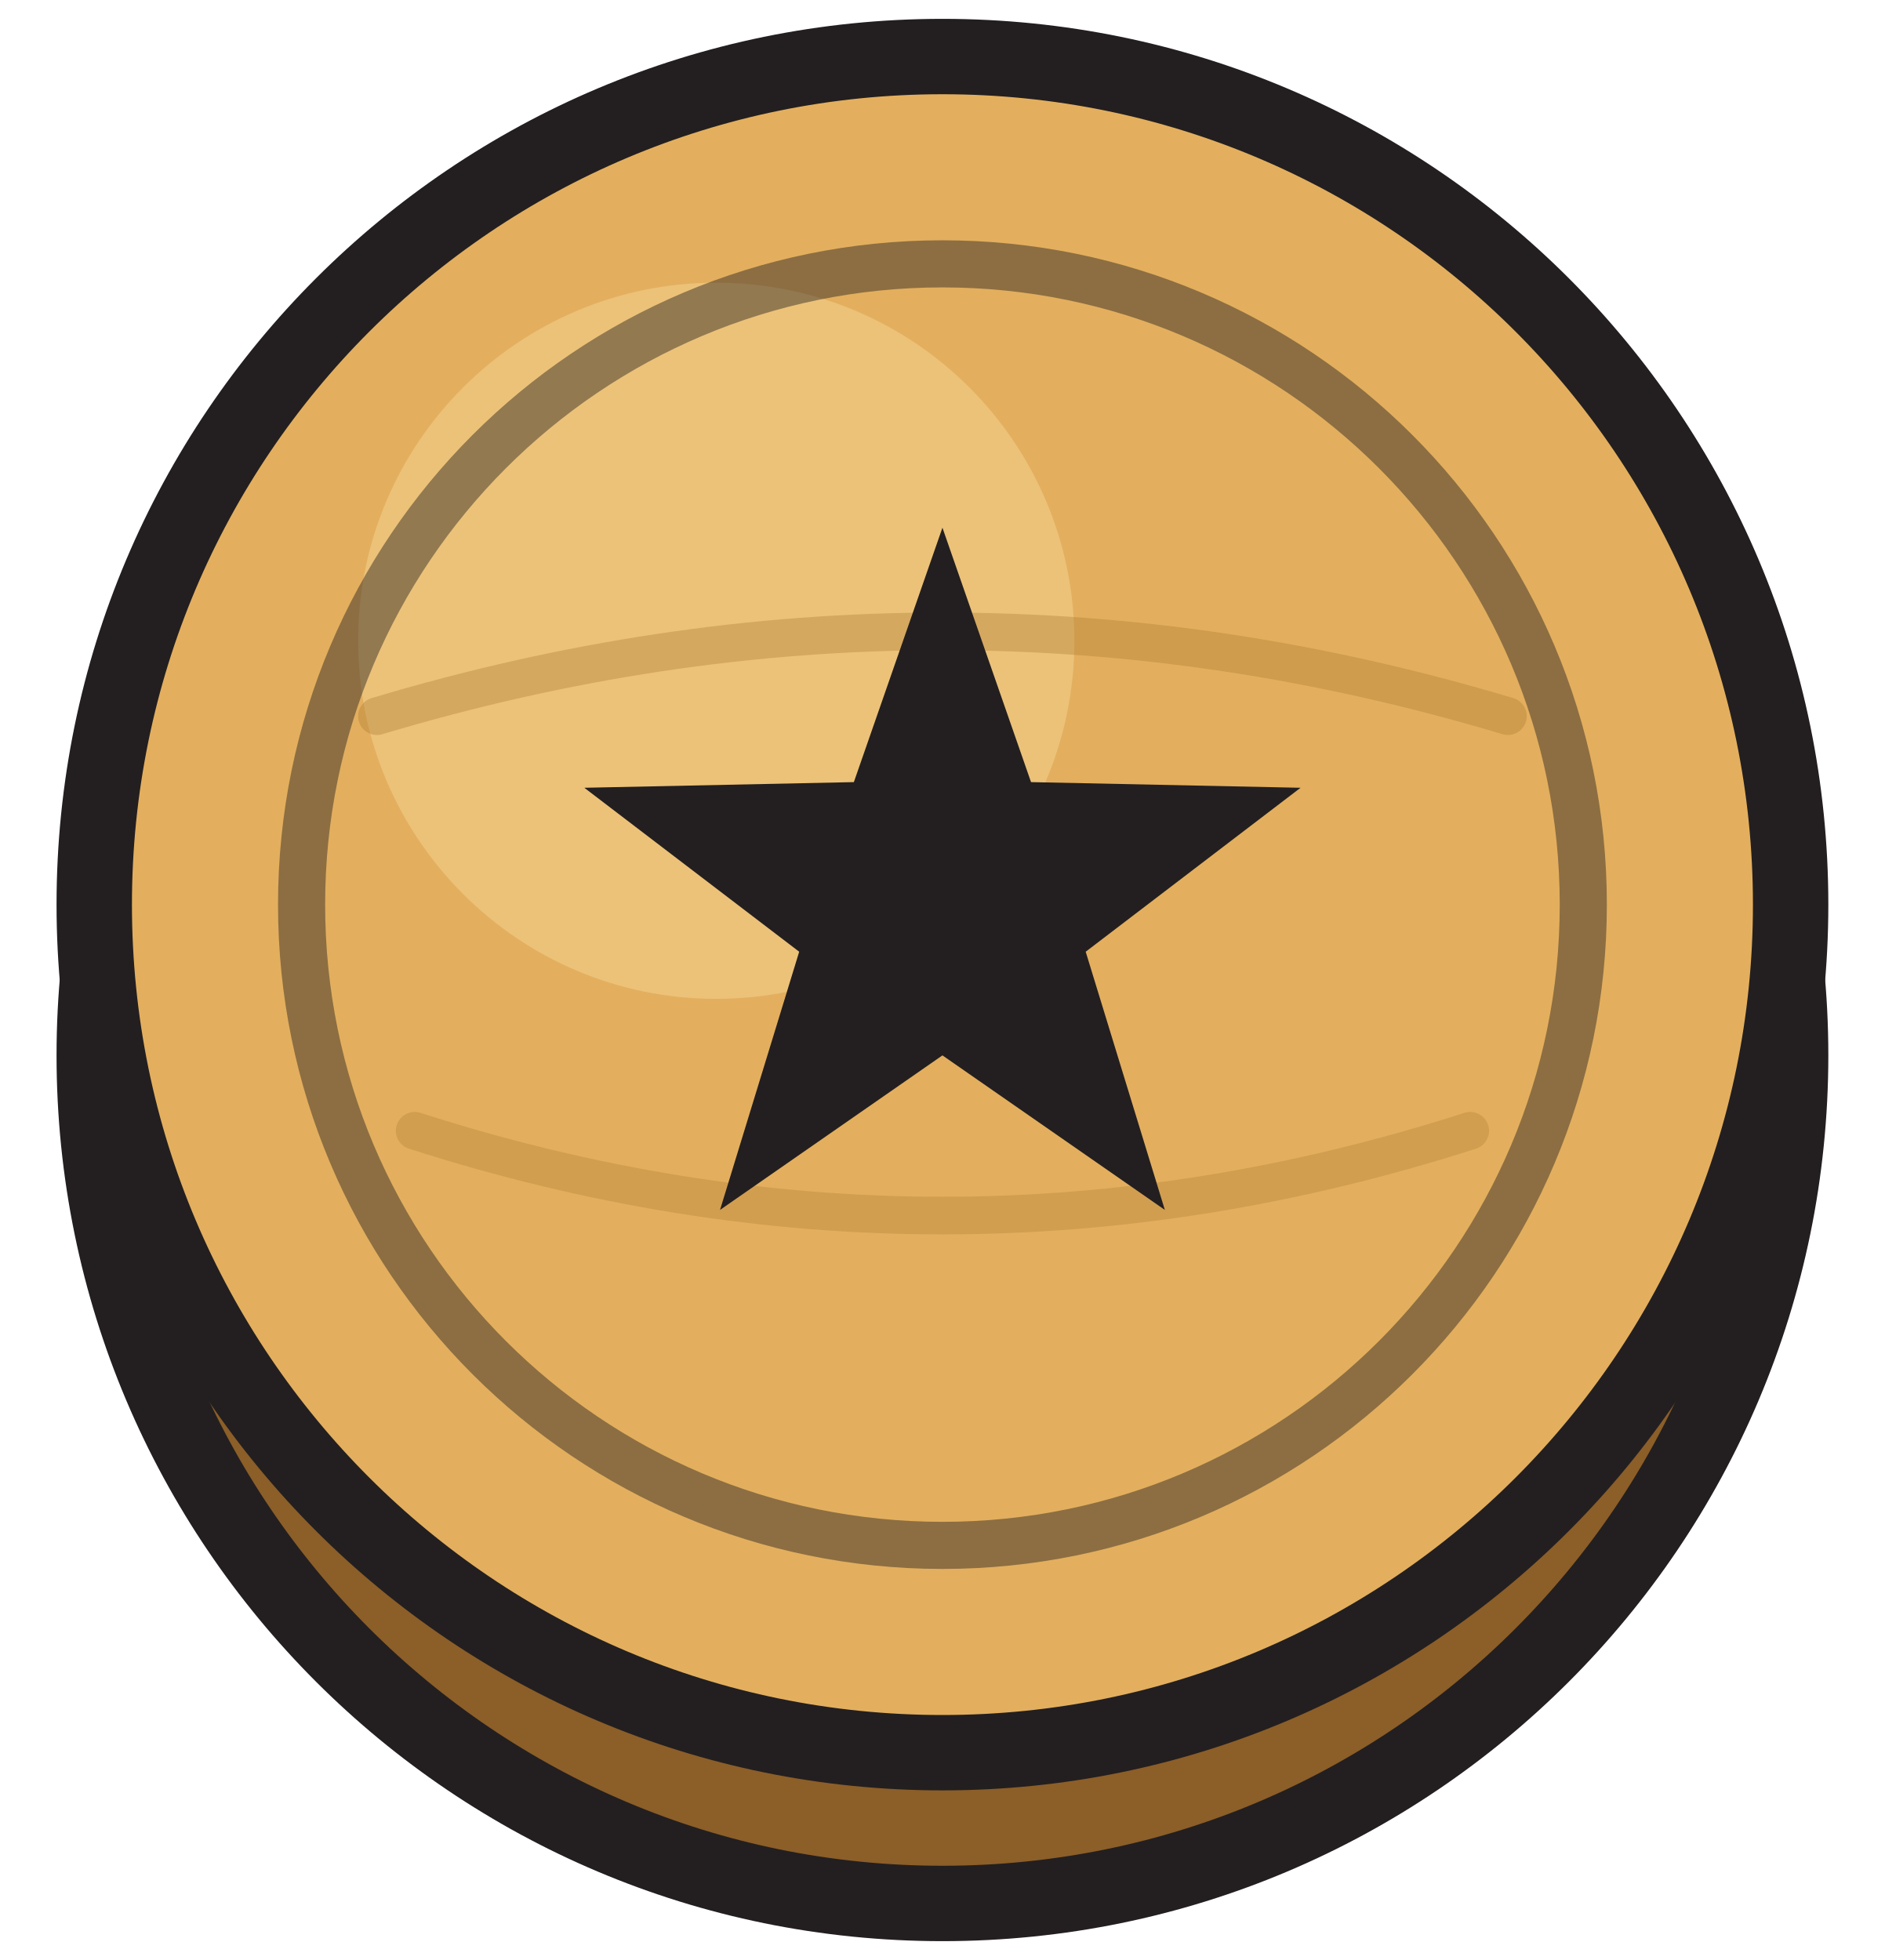
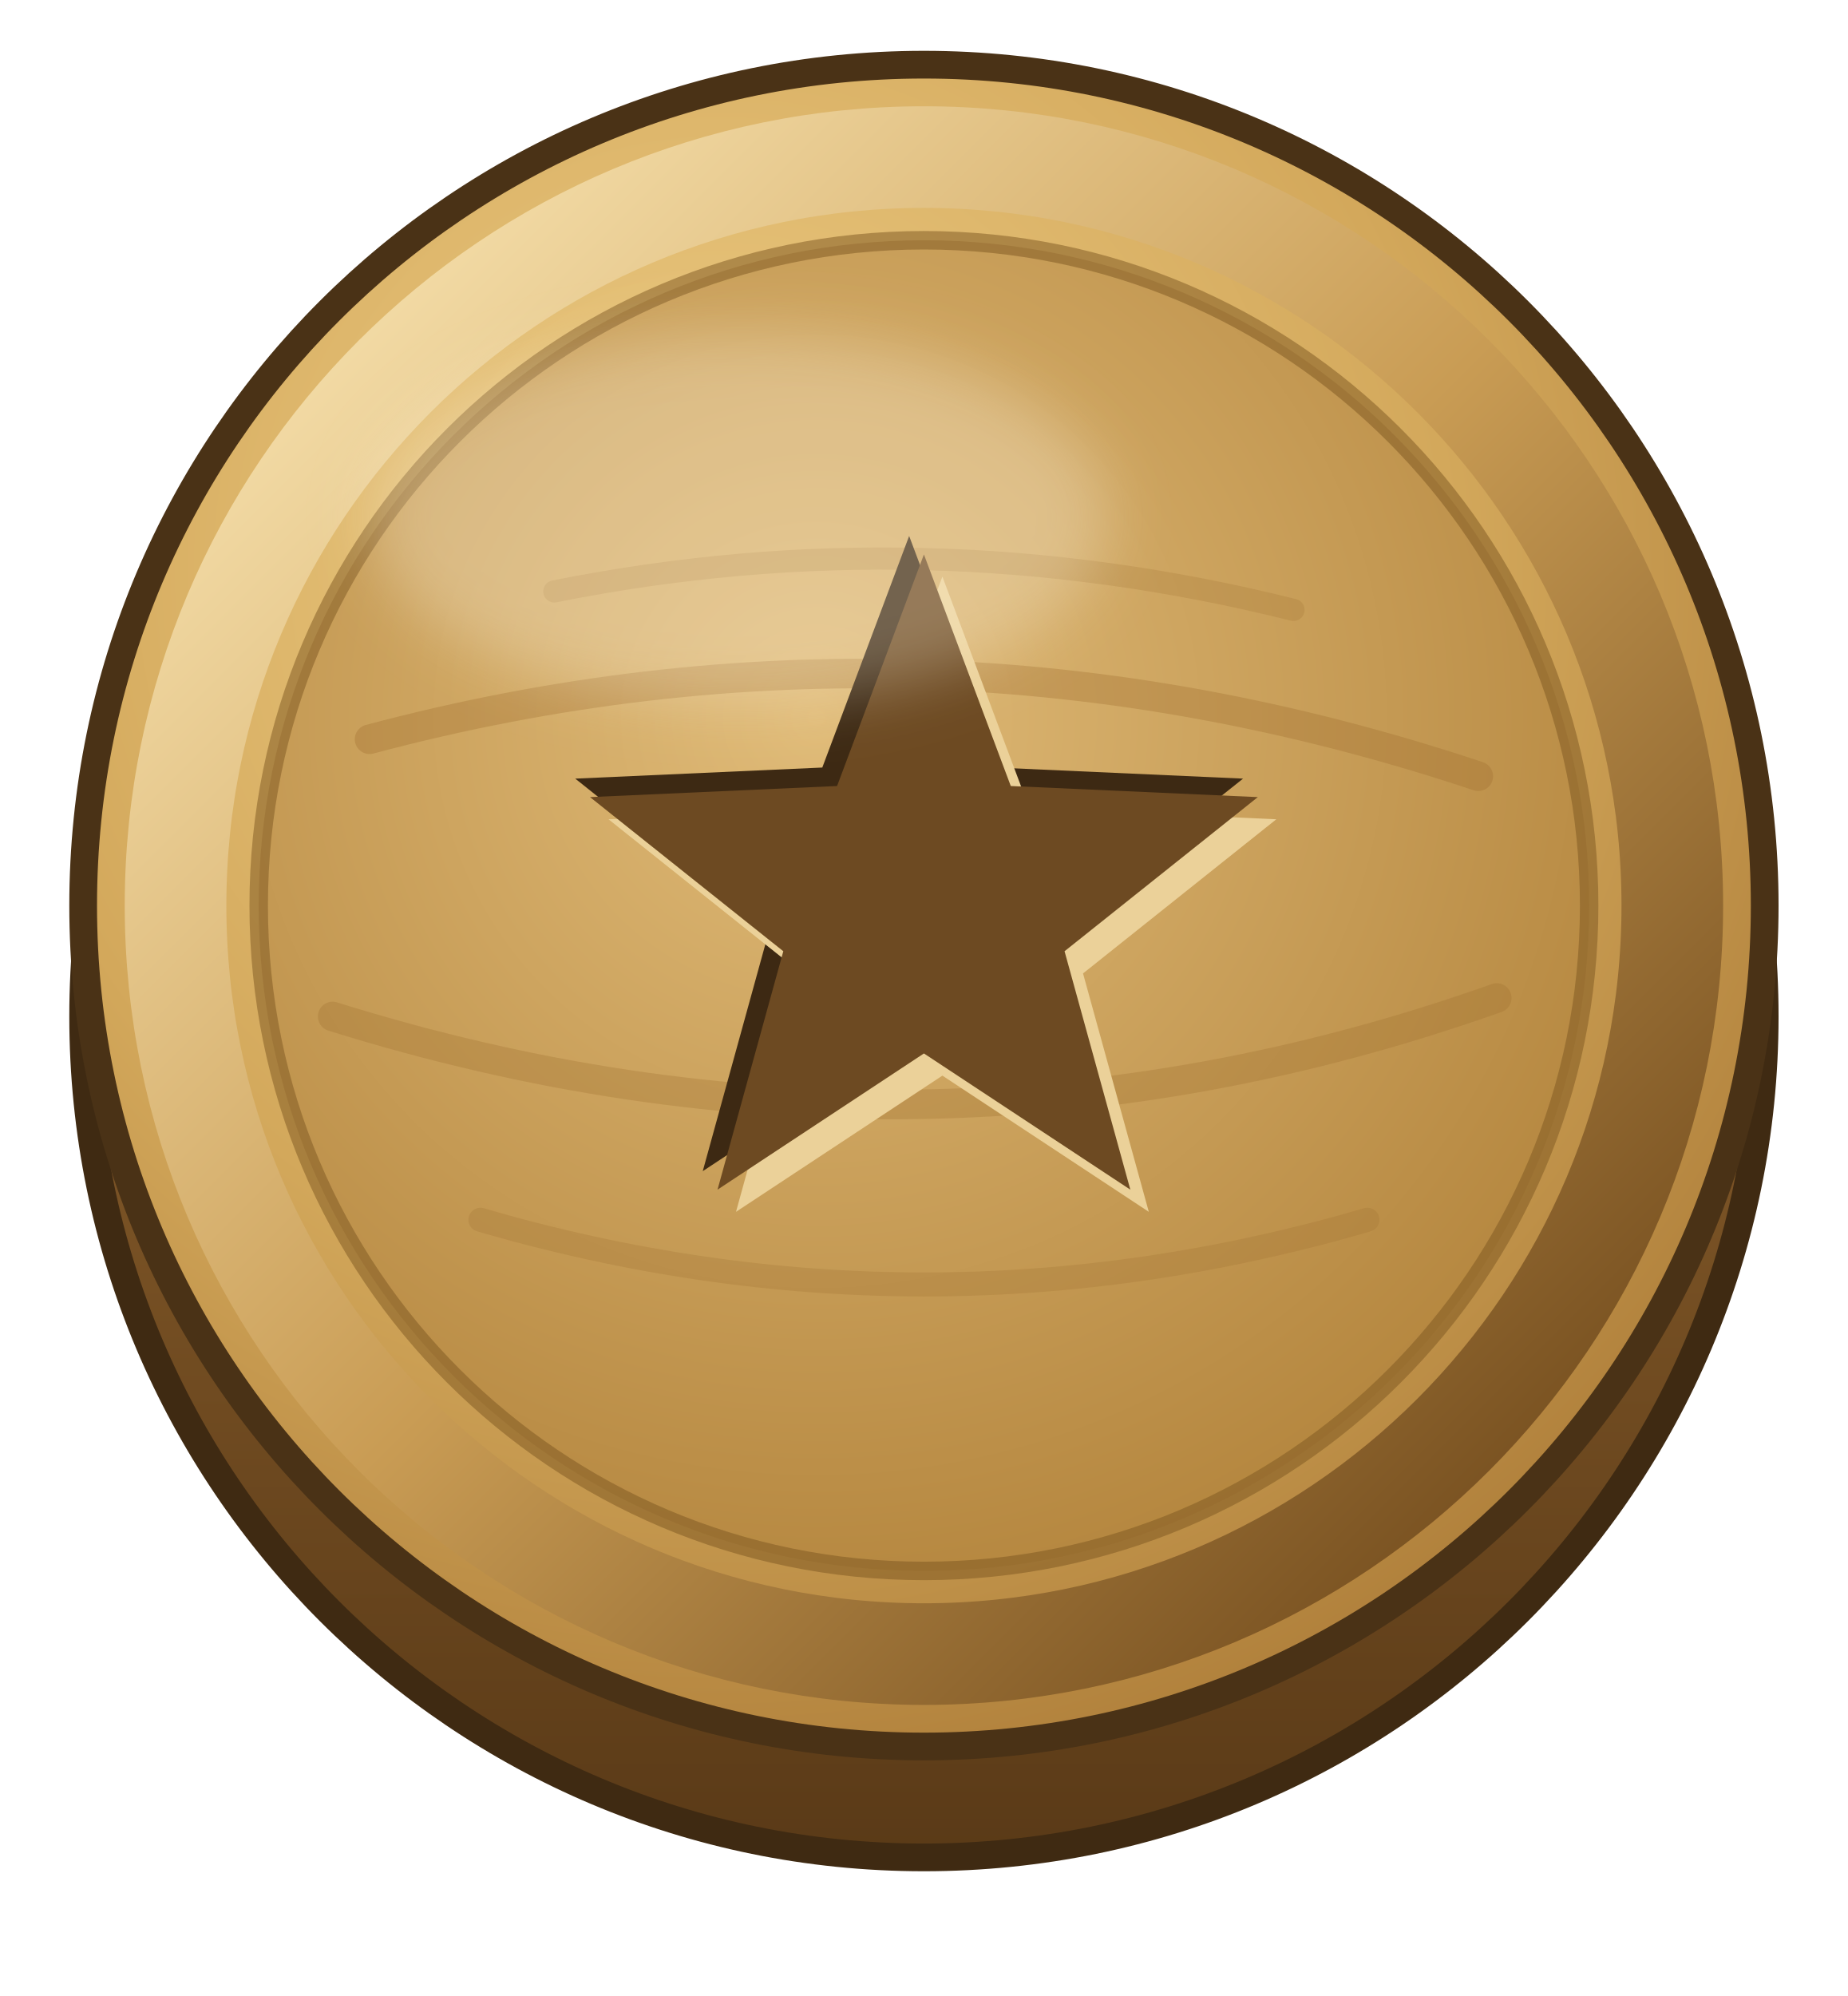
- <svg xmlns="http://www.w3.org/2000/svg" viewBox="0 0 100 104" width="100" height="104" role="img" aria-label="Collector milestone coin">
-   <circle cx="50" cy="56" r="45" fill="#8C5E28" stroke="#231F20" stroke-width="4" />
-   <circle cx="50" cy="48" r="45" fill="#E3AF5E" stroke="#231F20" stroke-width="4" />
-   <circle cx="38" cy="34" r="19" fill="#F5D593" opacity="0.5" />
-   <circle cx="50" cy="48" r="34" fill="none" stroke="#231F20" stroke-width="2.5" opacity="0.45" />
-   <path d="M20 38 q30 -9 60 0" fill="none" stroke="#A9772F" stroke-width="2" opacity="0.35" stroke-linecap="round" />
-   <path d="M22 60 q28 9 56 0" fill="none" stroke="#A9772F" stroke-width="2" opacity="0.3" stroke-linecap="round" />
-   <path d="M50 28 L54.7 41.5 L69 41.8 L57.6 50.5 L61.8 64.2 L50 56 L38.2 64.2 L42.4 50.5 L31 41.8 L45.3 41.5 Z" fill="#231F20" />
+ <svg xmlns="http://www.w3.org/2000/svg" viewBox="0 0 100 108" width="100" height="108" role="img" aria-label="Collector milestone coin">
+   <defs>
+     <radialGradient id="c-face" cx="0.38" cy="0.30" r="0.9">
+       <stop offset="0" stop-color="#EFCE86" />
+       <stop offset="0.48" stop-color="#D3A85B" />
+       <stop offset="0.82" stop-color="#B0803B" />
+       <stop offset="1" stop-color="#8B6027" />
+     </radialGradient>
+     <linearGradient id="c-edge" x1="0" y1="0" x2="0" y2="1">
+       <stop offset="0" stop-color="#A9773A" />
+       <stop offset="1" stop-color="#5A3A17" />
+     </linearGradient>
+     <linearGradient id="c-bevel" x1="0.08" y1="0.08" x2="0.92" y2="0.92">
+       <stop offset="0" stop-color="#F6E0AC" />
+       <stop offset="0.5" stop-color="#C99C54" />
+       <stop offset="1" stop-color="#734C1D" />
+     </linearGradient>
+     <radialGradient id="c-field" cx="0.42" cy="0.36" r="0.85">
+       <stop offset="0" stop-color="#E0BB78" />
+       <stop offset="1" stop-color="#A9782F" />
+     </radialGradient>
+     <filter id="c-soft" x="-30%" y="-30%" width="160%" height="160%">
+       <feGaussianBlur stdDeviation="1.6" />
+     </filter>
+   </defs>
+   <circle cx="50" cy="55" r="45.5" fill="url(#c-edge)" stroke="#3f2a12" stroke-width="1.5" />
+   <circle cx="50" cy="49" r="45.5" fill="url(#c-face)" stroke="#4a3216" stroke-width="1.5" />
+   <circle cx="50" cy="49" r="40.5" fill="none" stroke="url(#c-bevel)" stroke-width="5.5" />
+   <circle cx="50" cy="49" r="36" fill="url(#c-field)" />
+   <circle cx="50" cy="49" r="36" fill="none" stroke="#7c5620" stroke-width="1" opacity="0.5" />
+   <g fill="none" stroke="#9c6c2c" stroke-linecap="round">
+     <path d="M20 40 q30 -8 60 2" stroke-width="1.6" opacity="0.32" />
+     <path d="M18 55 q32 10 63 -1" stroke-width="1.6" opacity="0.28" />
+     <path d="M26 66 q24 7 48 0" stroke-width="1.3" opacity="0.24" />
+     <path d="M30 32 q20 -4 40 1" stroke-width="1.2" opacity="0.22" />
+   </g>
+   <path transform="translate(-0.8,-1)" fill="#3d2913" d="M50 30 L54.70 42.53 L68.07 43.13 L57.61 51.47 L61.17 64.37 L50 57 L38.83 64.37 L42.39 51.47 L31.93 43.13 L45.30 42.53 Z" />
+   <path transform="translate(1,1.2)" fill="#EBD199" d="M50 30 L54.70 42.53 L68.07 43.13 L57.61 51.47 L61.17 64.37 L50 57 L38.83 64.37 L42.39 51.47 L31.93 43.13 L45.30 42.53 Z" />
+   <path fill="#6d4a22" d="M50 30 L54.70 42.53 L68.07 43.13 L57.61 51.47 L61.17 64.37 L50 57 L38.83 64.37 L42.39 51.47 L31.93 43.13 L45.30 42.53 Z" />
+   <ellipse cx="40" cy="28" rx="20" ry="10" fill="#fff8e6" opacity="0.28" filter="url(#c-soft)" />
</svg>
